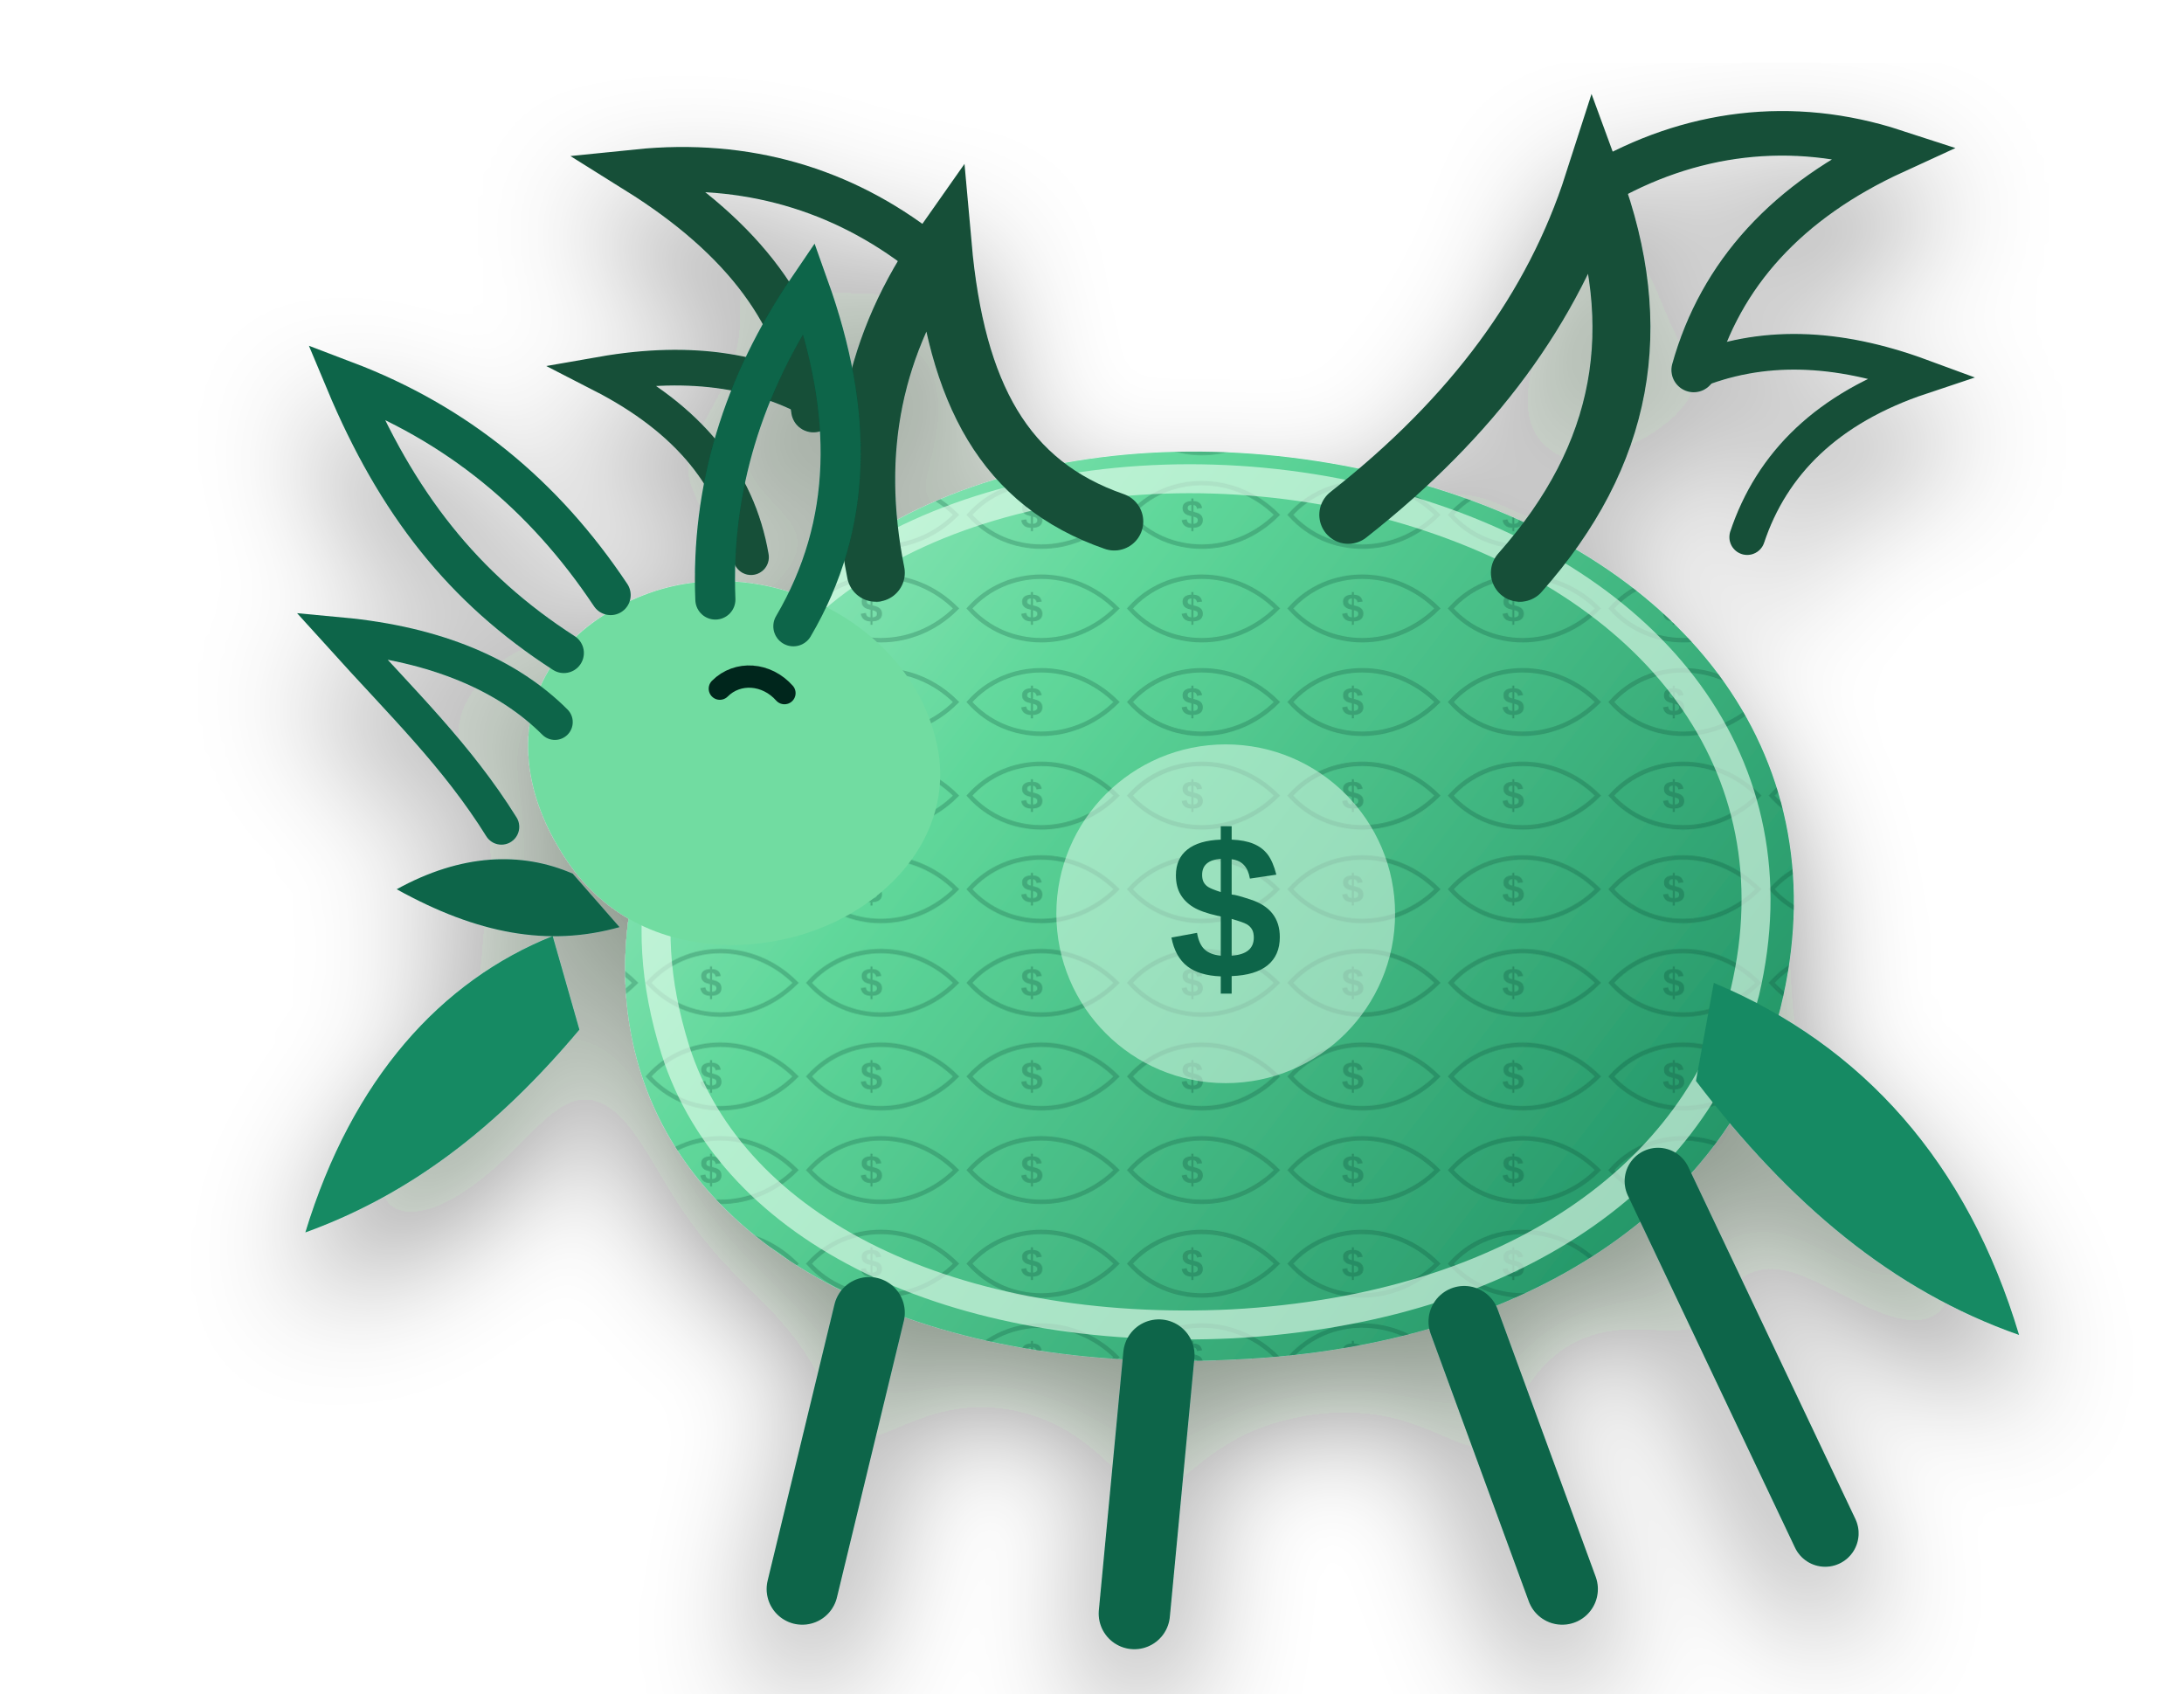
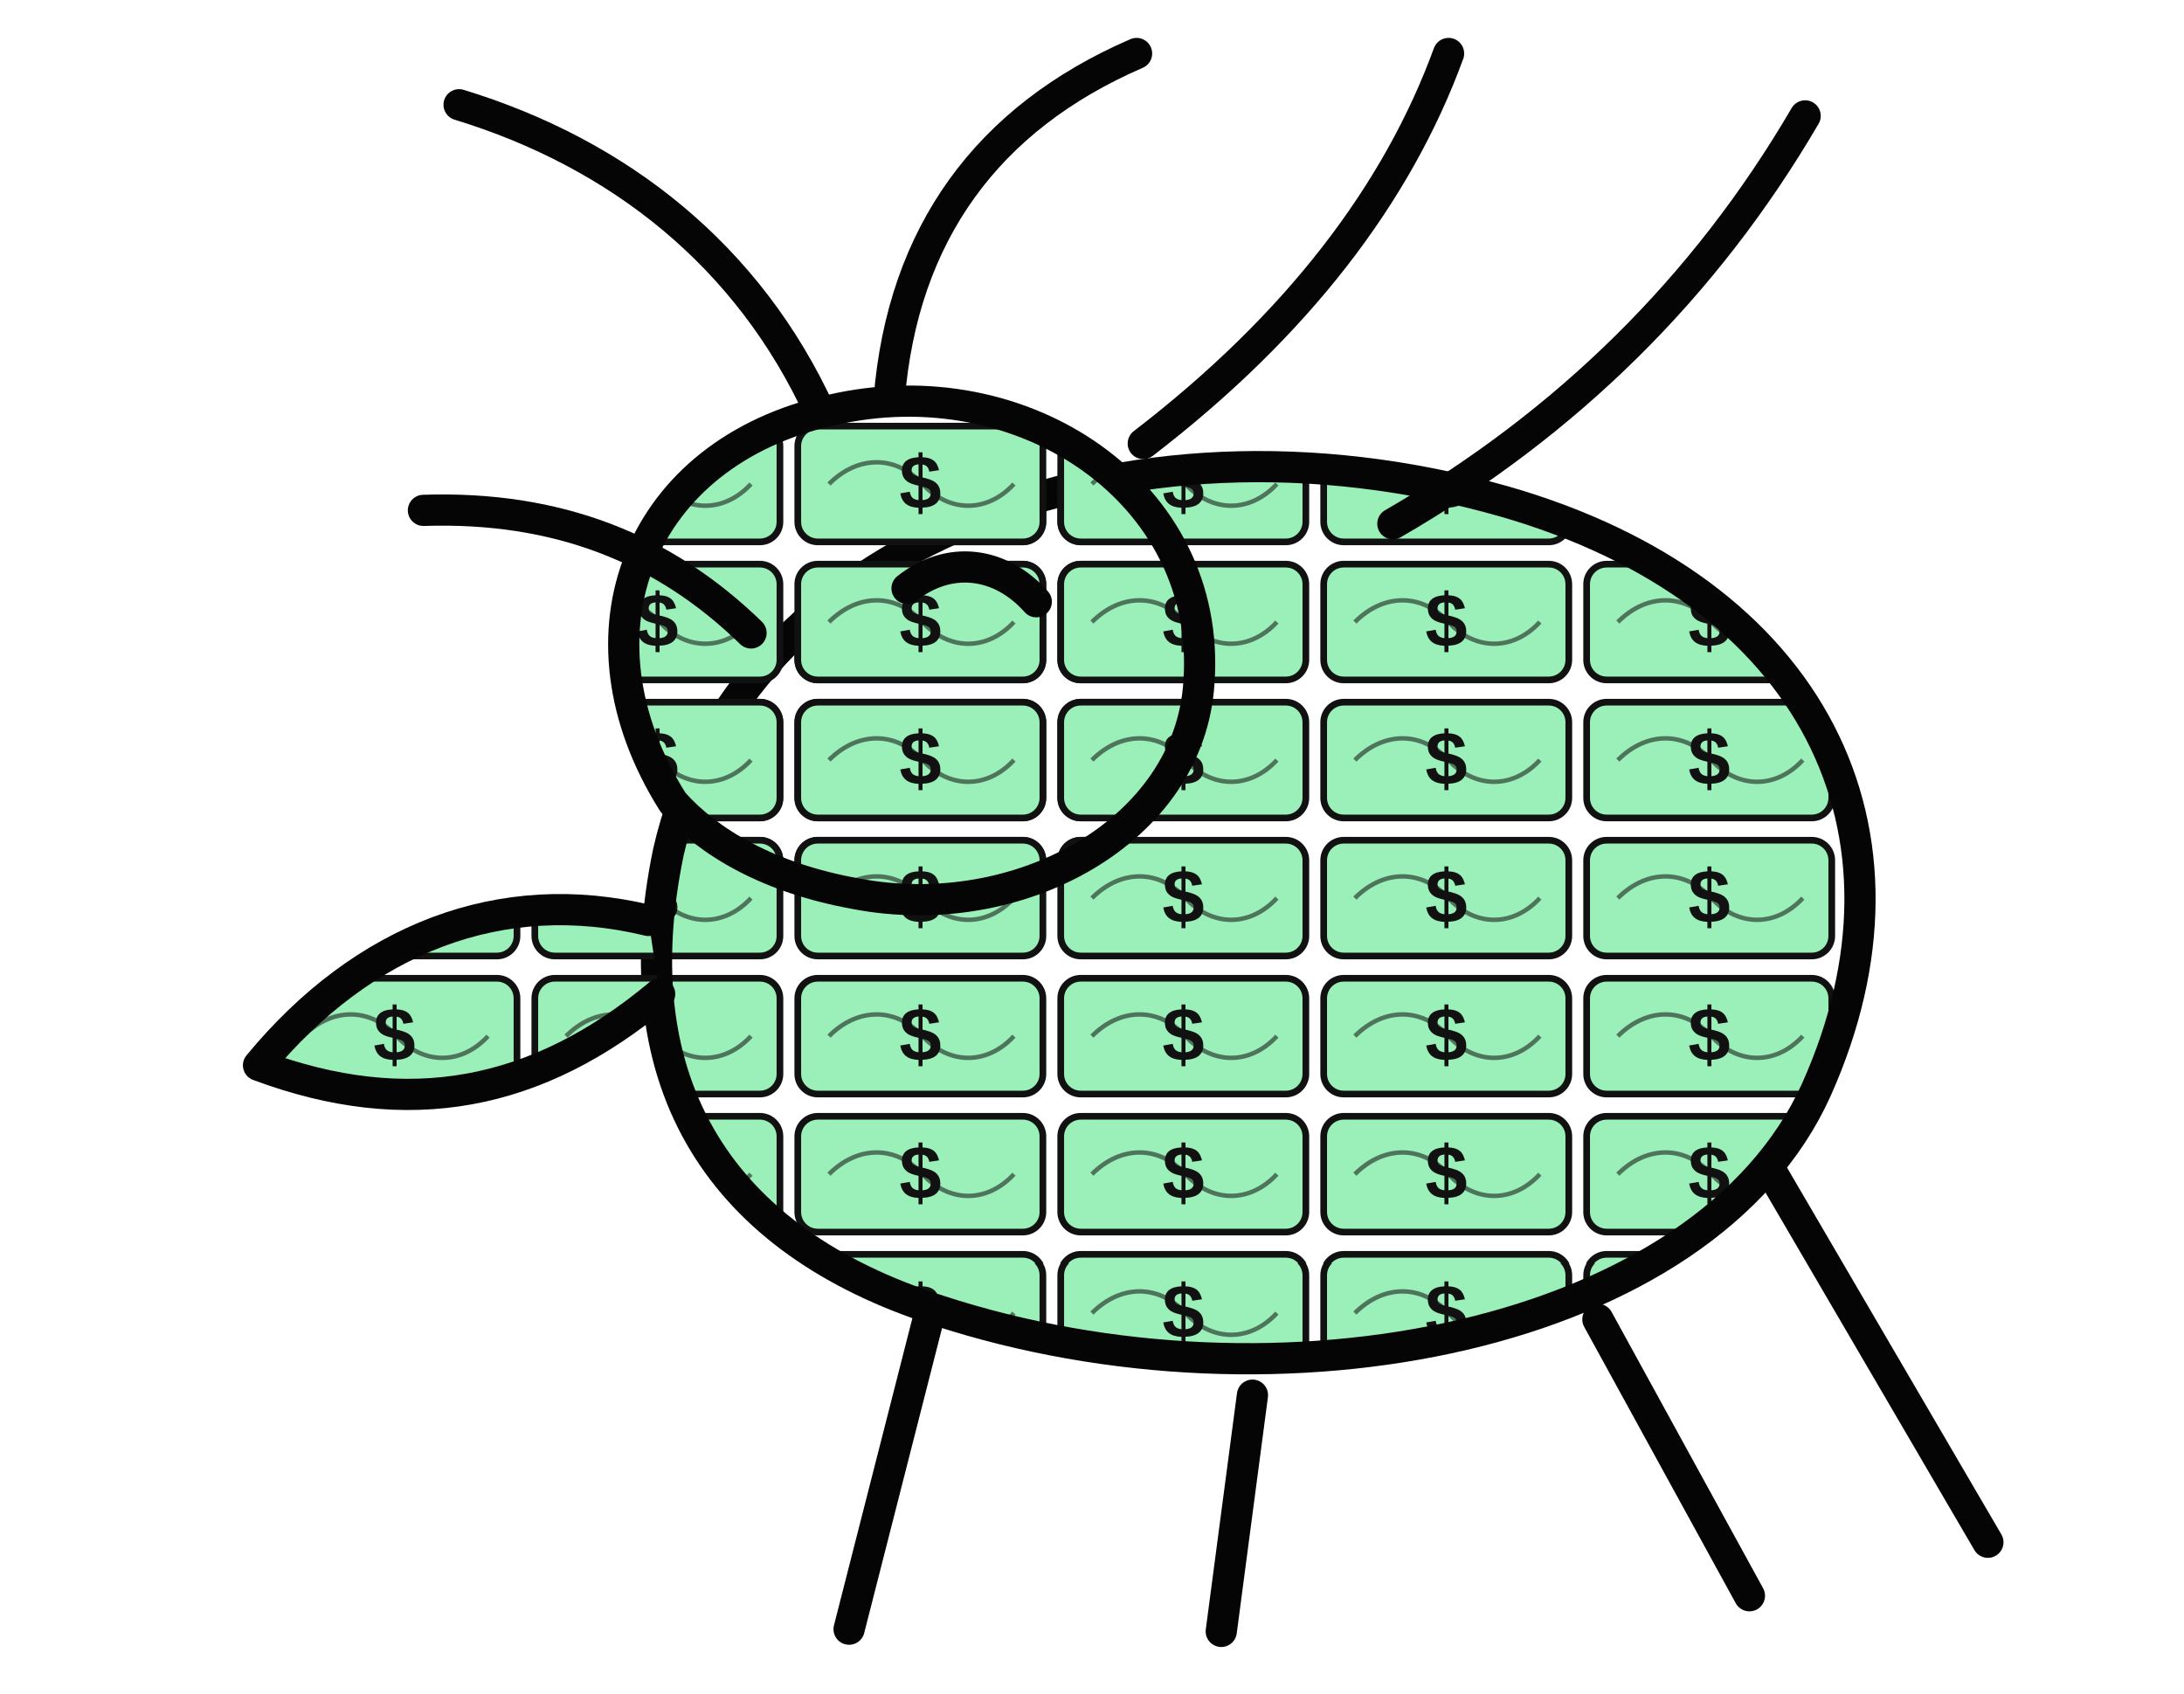
<svg xmlns="http://www.w3.org/2000/svg" width="980" height="760" viewBox="0 0 980 760" fill="none">
  <defs>
-     <linearGradient id="bill" x1="150" y1="110" x2="850" y2="650" gradientUnits="userSpaceOnUse">
-       <stop stop-color="#d8ffe9" />
-       <stop offset=".42" stop-color="#5fd79a" />
-       <stop offset="1" stop-color="#0d7d55" />
-     </linearGradient>
-     <pattern id="moneyLines" width="72" height="42" patternUnits="userSpaceOnUse">
-       <path d="M3 21 C20 2 50 2 69 21 C50 40 20 40 3 21Z" stroke="#073f2e" stroke-width="2" opacity=".32" />
-       <text x="31" y="27" text-anchor="middle" font-family="Arial, sans-serif" font-size="18" font-weight="800" fill="#073f2e" opacity=".34">$</text>
+     <pattern id="dollars" width="118" height="62" patternUnits="userSpaceOnUse">
+       <rect x="4" y="5" width="110" height="52" rx="9" fill="#9af0b8" stroke="#111" stroke-width="3" />
+       <path d="M18 31 C31 18 48 18 60 31 C72 44 89 44 101 31" stroke="#111" stroke-width="2" opacity=".55" />
+       <text x="59" y="42" text-anchor="middle" font-family="Arial, sans-serif" font-size="34" font-weight="900" fill="#111">$</text>
    </pattern>
-     <filter id="softShadow" x="-20%" y="-20%" width="140%" height="140%">
-       <feDropShadow dx="0" dy="28" stdDeviation="28" flood-color="#00150f" flood-opacity=".45" />
-     </filter>
  </defs>
-   <g filter="url(#softShadow)">
-     <path d="M332 303 C379 211 515 182 637 217 C759 252 826 342 799 452 C778 537 689 604 554 610 C420 617 311 567 286 476 C270 418 290 354 332 303Z" fill="url(#bill)" />
-     <path d="M332 303 C379 211 515 182 637 217 C759 252 826 342 799 452 C778 537 689 604 554 610 C420 617 311 567 286 476 C270 418 290 354 332 303Z" fill="url(#moneyLines)" opacity=".72" />
-     <path d="M336 303 C385 223 518 195 632 229 C742 262 807 343 783 445 C762 526 680 587 553 594 C429 600 329 553 303 471 C284 410 297 362 336 303Z" stroke="#eafff1" stroke-width="13" opacity=".62" />
-     <path d="M393 257 C382 202 392 154 423 110 C429 177 451 217 500 234" stroke="#124f38" stroke-width="26" stroke-linecap="round" />
-     <path d="M605 231 C661 187 697 138 715 82 C739 147 729 204 682 257" stroke="#124f38" stroke-width="26" stroke-linecap="round" />
-     <path d="M414 113 C378 85 335 72 286 77 C334 107 360 142 365 184" stroke="#124f38" stroke-width="20" stroke-linecap="round" />
-     <path d="M717 83 C758 59 804 53 850 68 C802 90 772 123 760 166" stroke="#124f38" stroke-width="20" stroke-linecap="round" />
-     <path d="M372 184 C344 166 310 161 270 168 C309 188 331 215 337 250" stroke="#124f38" stroke-width="16" stroke-linecap="round" />
-     <path d="M759 167 C790 154 824 155 862 169 C820 183 795 208 784 241" stroke="#124f38" stroke-width="16" stroke-linecap="round" />
-     <path d="M248 420 C198 440 158 484 137 553 C184 536 223 506 260 462" fill="#198a63" />
-     <path d="M769 441 C836 469 883 522 906 599 C849 579 803 540 761 485" fill="#198a63" />
-     <path d="M390 589 L360 713" stroke="#0f6548" stroke-width="32" stroke-linecap="round" />
-     <path d="M520 608 L509 724" stroke="#0f6548" stroke-width="32" stroke-linecap="round" />
-     <path d="M657 593 L701 713" stroke="#0f6548" stroke-width="32" stroke-linecap="round" />
-     <path d="M744 530 L819 688" stroke="#0f6548" stroke-width="30" stroke-linecap="round" />
-     <path d="M255 387 C222 339 235 288 289 267 C343 246 411 280 421 337 C429 384 382 425 326 424 C295 423 271 410 255 387Z" fill="#71dca1" />
-     <path d="M257 392 C234 382 207 383 178 399 C214 419 246 425 278 416" fill="#0f6548" />
-     <path d="M323 309 C331 301 344 302 352 311" stroke="#04271c" stroke-width="10" stroke-linecap="round" />
-     <path d="M249 324 C228 303 196 289 153 285 C181 316 205 339 225 371" stroke="#0f6548" stroke-width="16" stroke-linecap="round" />
-     <path d="M274 267 C244 222 205 190 155 171 C178 226 208 264 253 293" stroke="#0f6548" stroke-width="18" stroke-linecap="round" />
-     <path d="M321 269 C319 220 333 173 363 129 C383 185 383 235 356 281" stroke="#0f6548" stroke-width="18" stroke-linecap="round" />
-     <circle cx="550" cy="410" r="76" fill="#eafff1" opacity=".5" />
-     <text x="550" y="439" text-anchor="middle" font-family="Arial, sans-serif" font-size="92" font-weight="900" fill="#0f6548">$</text>
+   <g stroke="#050505" stroke-width="14" stroke-linecap="round" stroke-linejoin="round">
+     <path d="M300 382 C331 246 503 176 675 225 C814 265 867 373 815 489 C765 600 574 638 421 588 C324 557 278 487 300 382Z" fill="url(#dollars)" />
+     <path d="M291 413 C225 397 163 421 116 478 C183 503 241 492 296 446" fill="url(#dollars)" />
+     <path d="M302 360 C254 284 287 203 373 184 C459 164 544 221 538 306 C534 373 457 415 384 401 C345 394 318 378 302 360Z" fill="url(#dollars)" />
+     <path d="M368 185 C336 115 278 69 206 47" />
+     <path d="M399 179 C405 105 443 53 510 24" />
+     <path d="M513 199 C582 146 627 87 650 24" />
+     <path d="M625 235 C703 190 765 129 810 52" />
+     <path d="M337 284 C298 246 250 227 190 229" />
+     <path d="M407 264 C426 249 449 252 465 270" />
+     <path d="M417 590 L381 731" />
+     <path d="M562 626 L548 732" />
+     <path d="M717 592 L785 716" />
+     <path d="M795 526 L892 692" />
  </g>
</svg>
